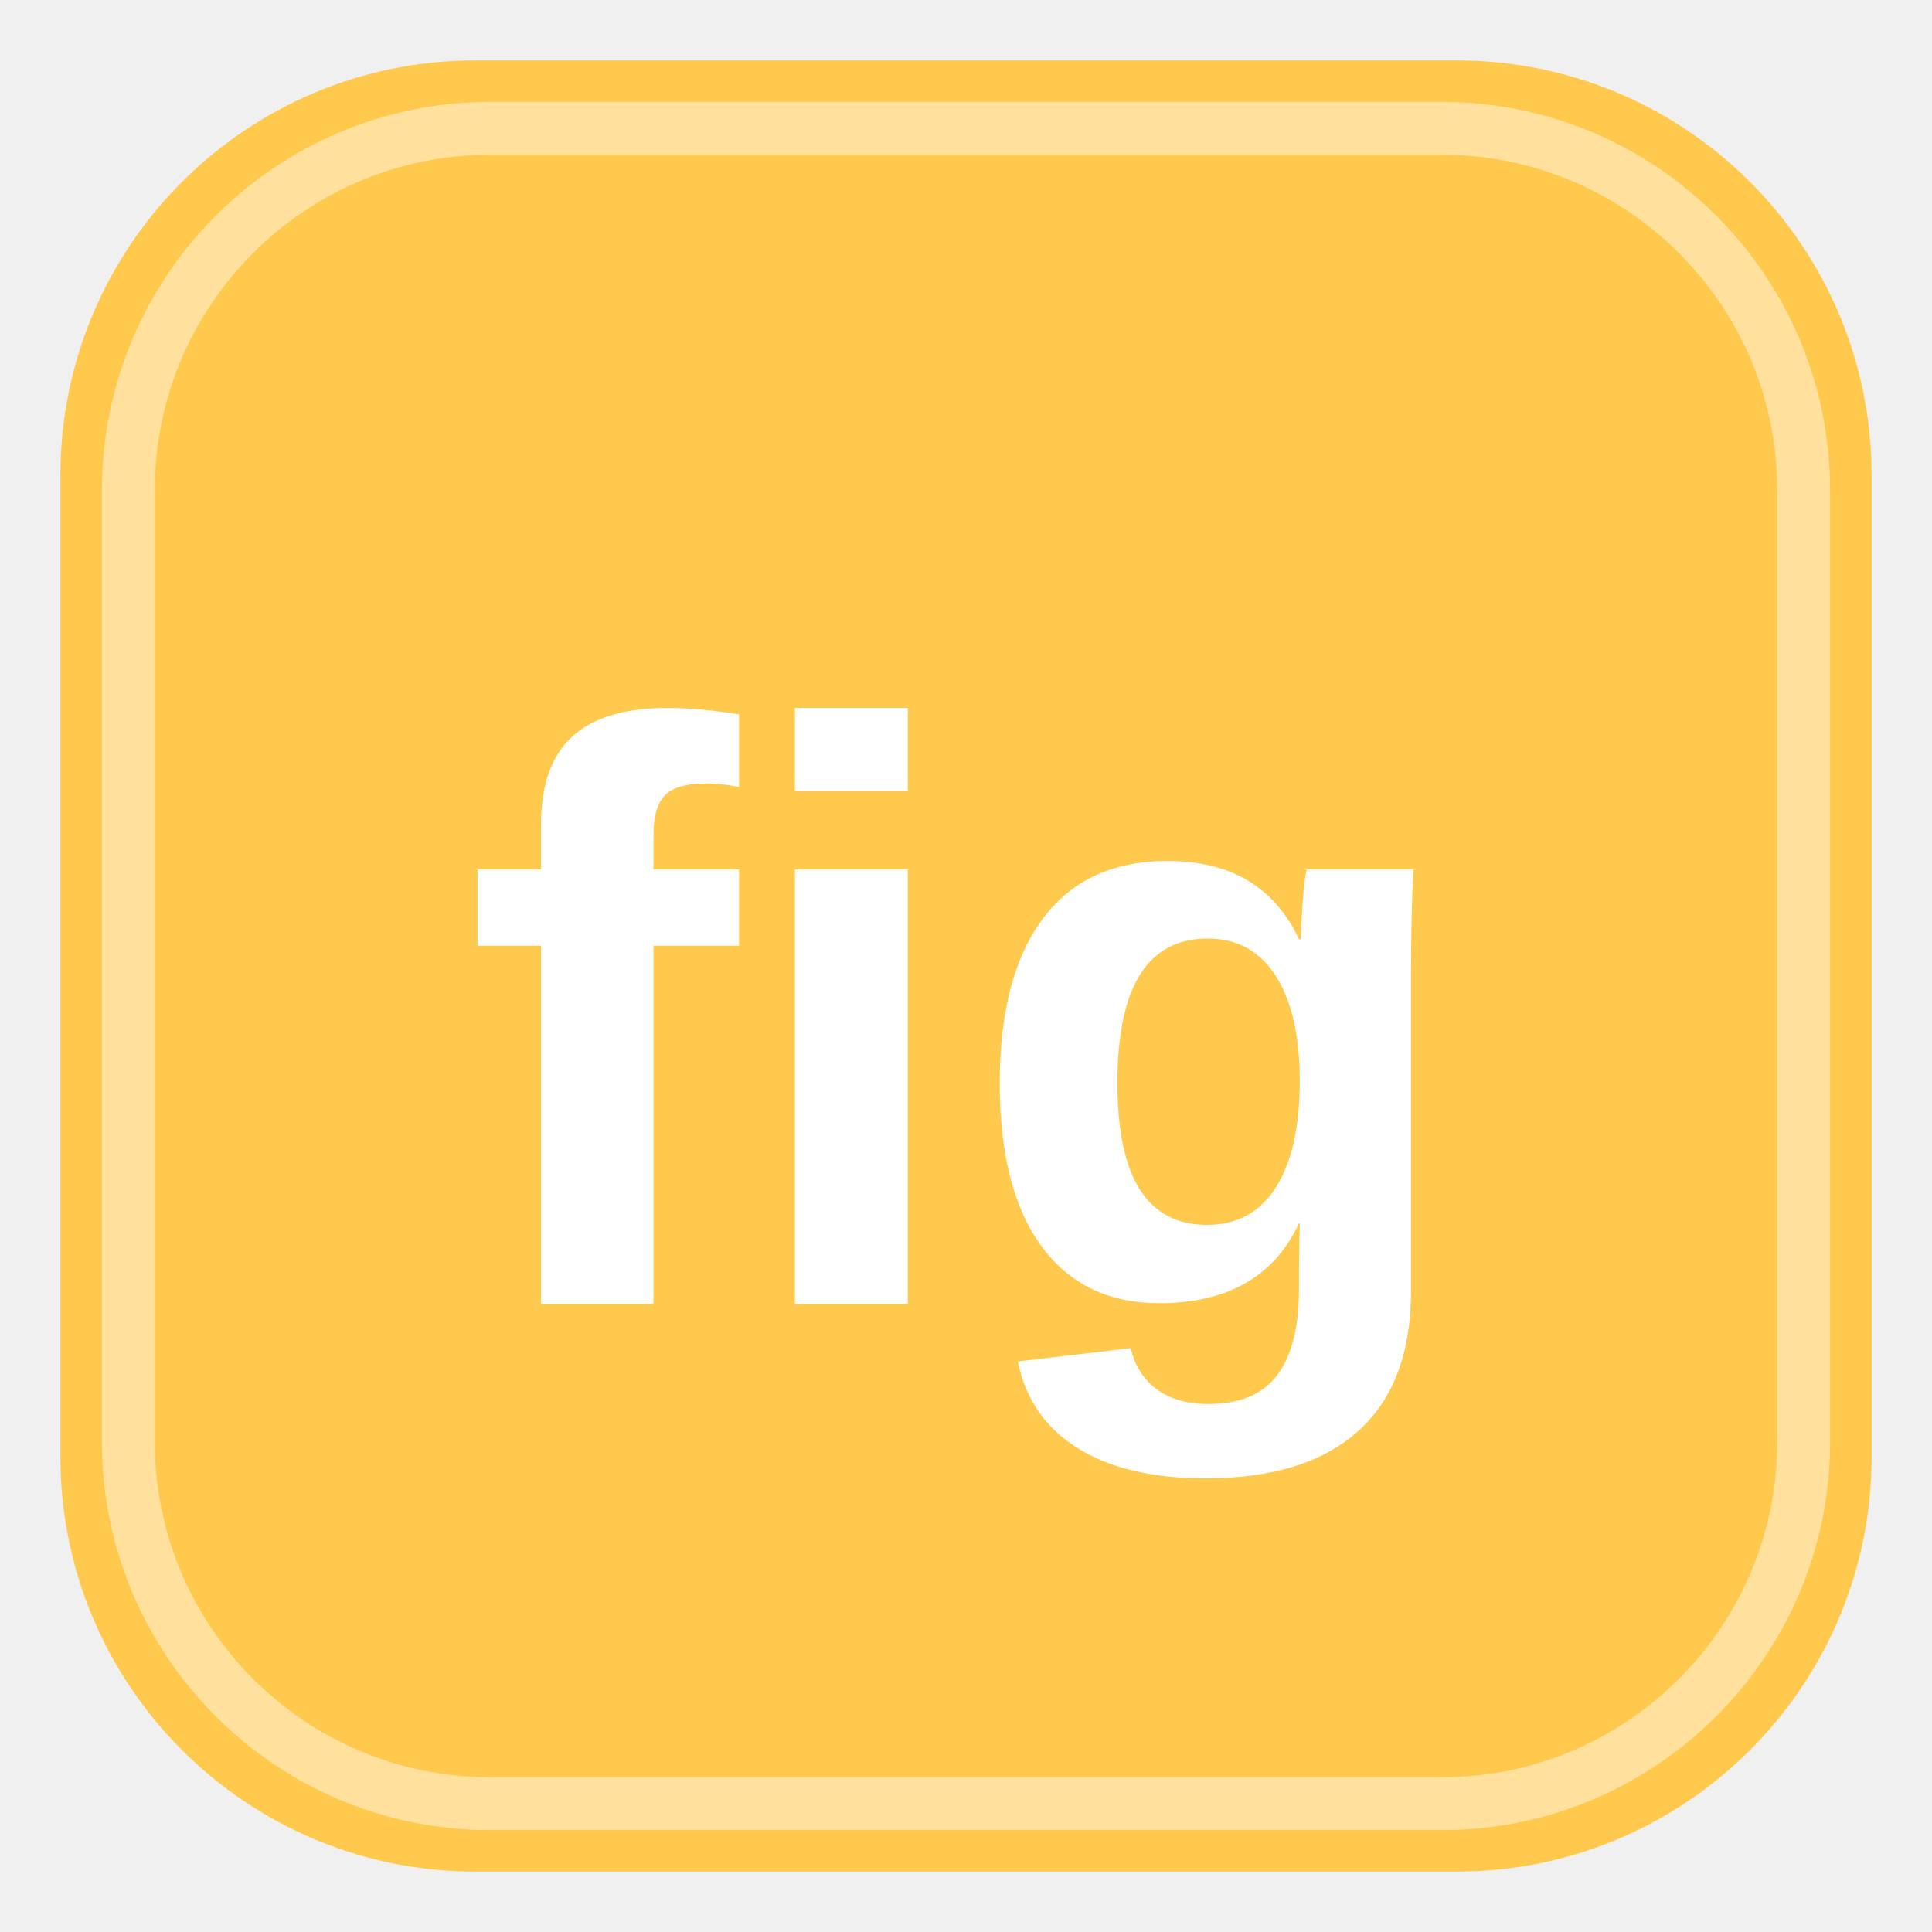
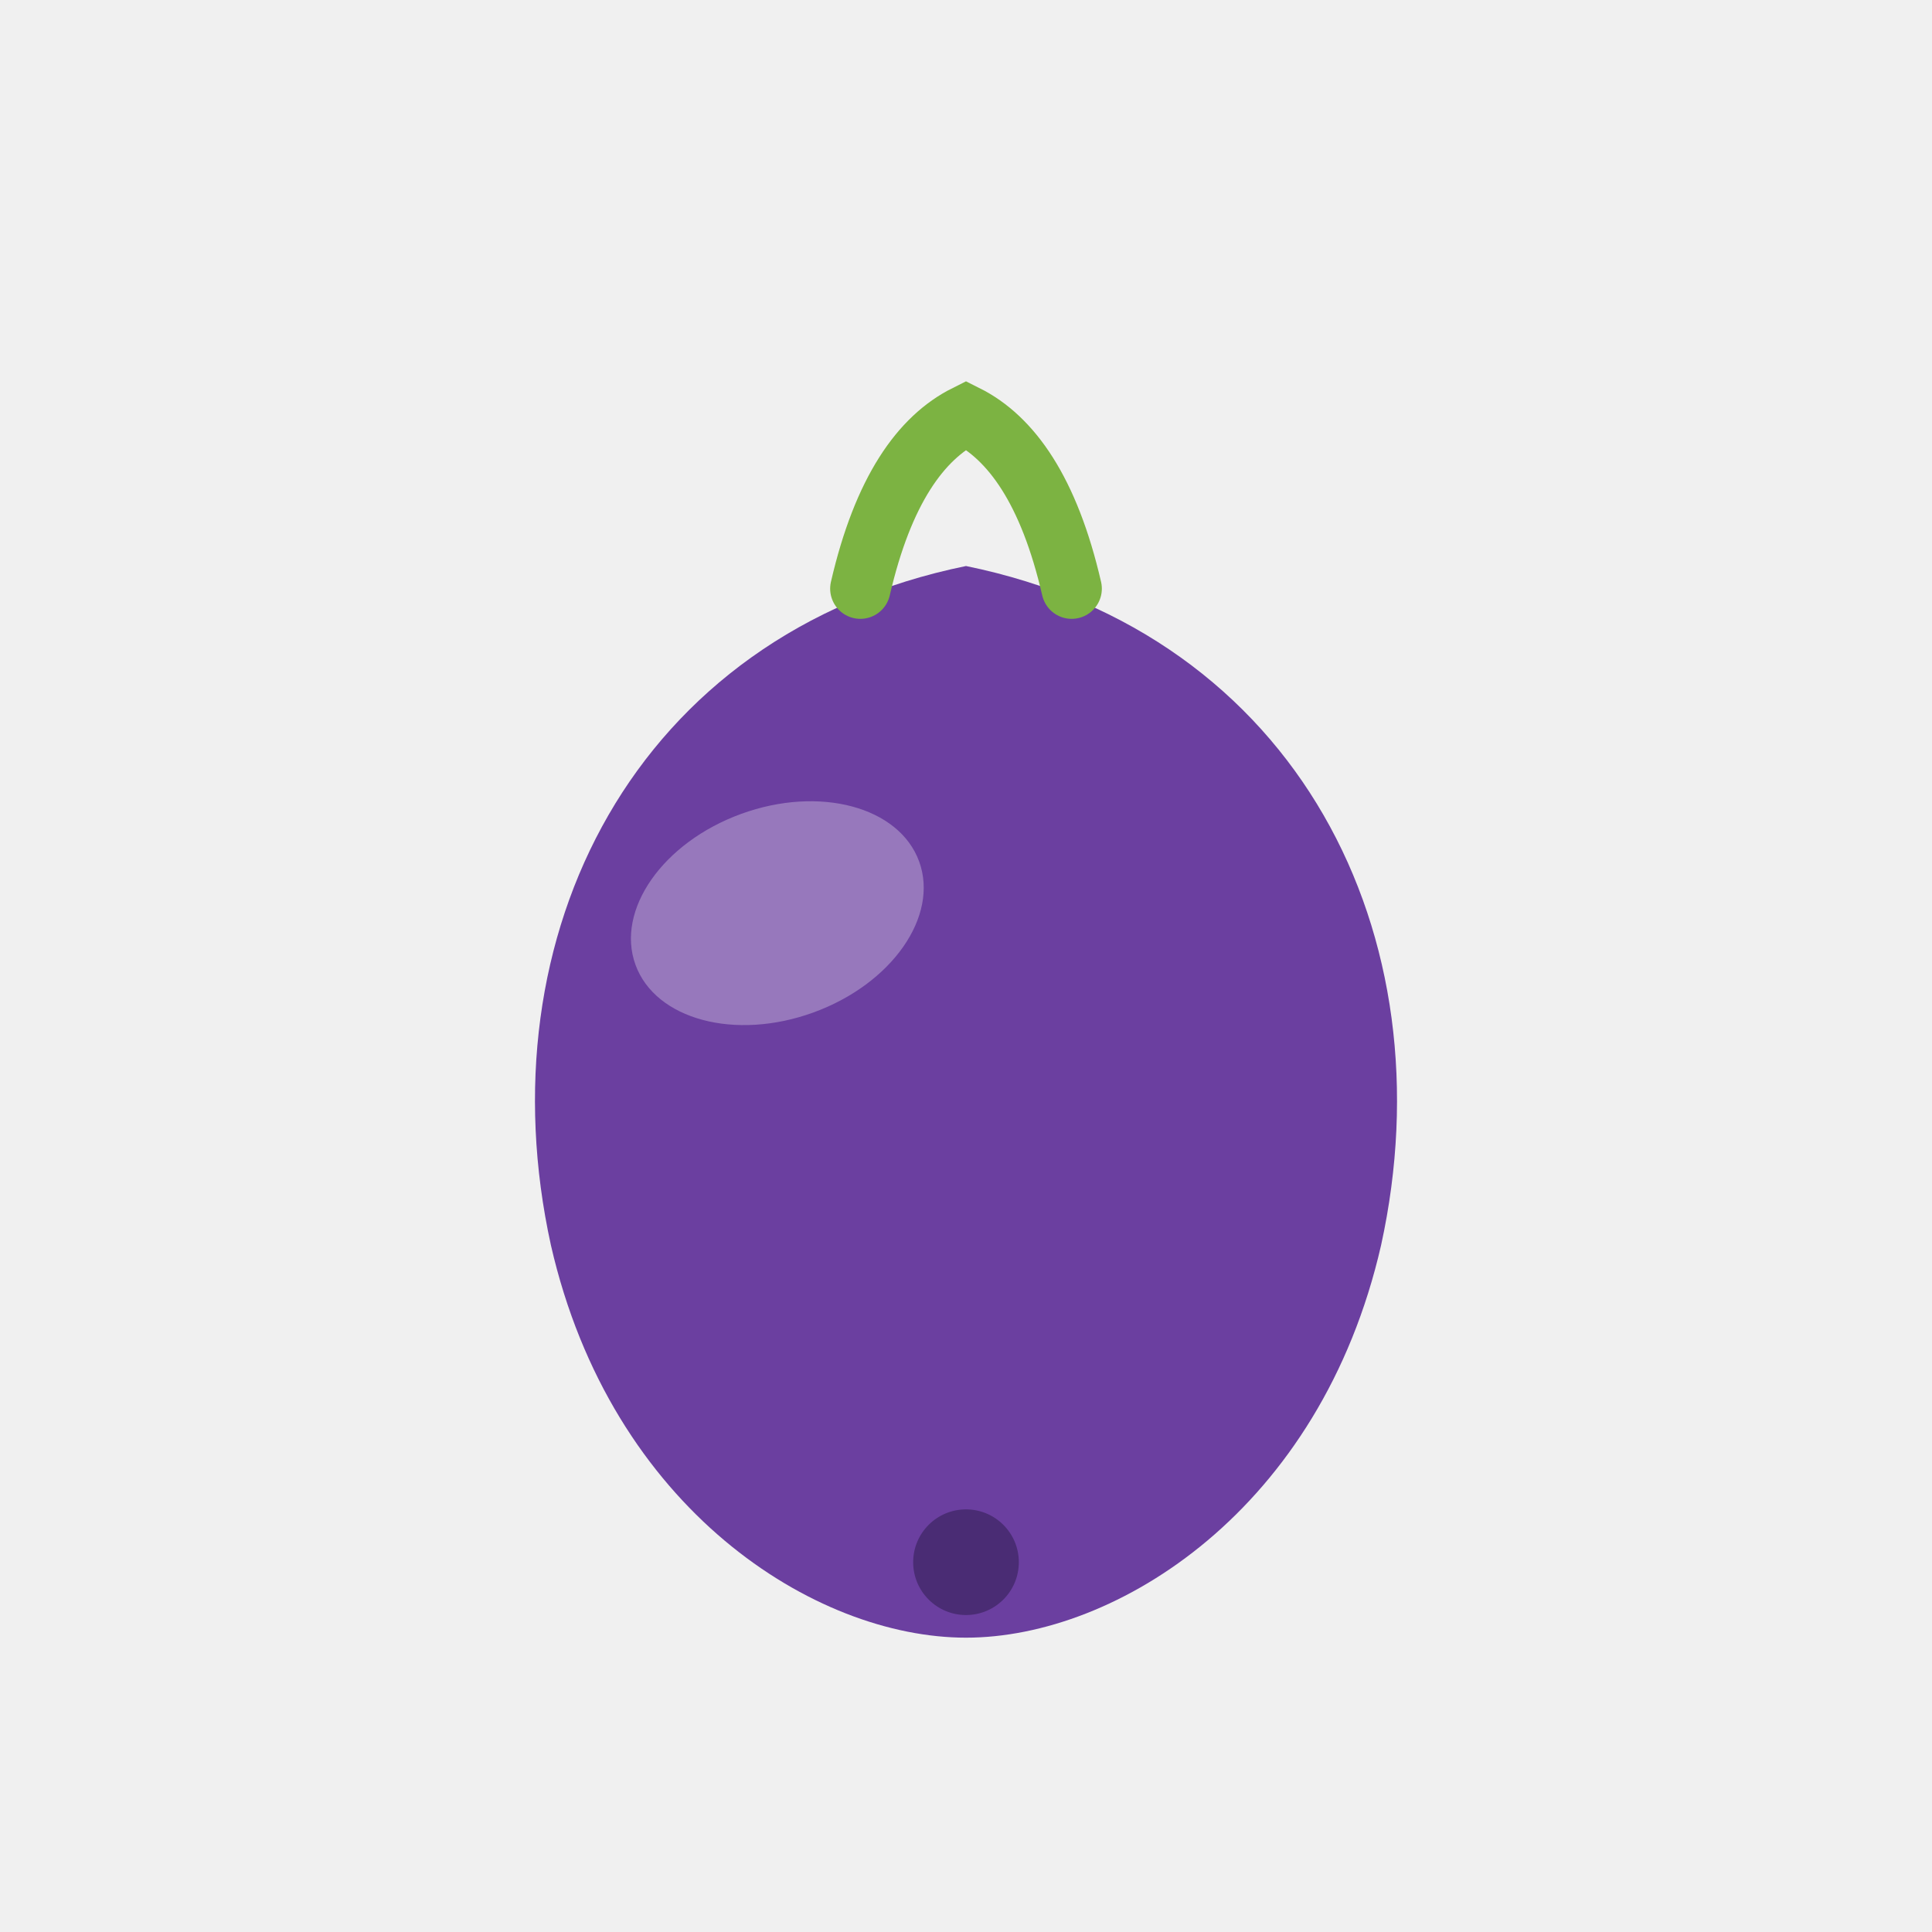
<svg xmlns="http://www.w3.org/2000/svg" width="512" height="512" viewBox="0 0 512 512">
-   <rect x="16" y="16" width="480" height="480" rx="110" fill="#FFC94D" />
-   <rect x="34" y="34" width="444" height="444" rx="96" fill="none" stroke="rgba(255,255,255,0.45)" stroke-width="14" />
-   <text x="256" y="270" font-family="Arial, Helvetica, sans-serif" font-weight="bold" font-size="218" fill="#FFFFFF" text-anchor="middle" dominant-baseline="central">fig</text>
+   <path d="M256 150 C168 168 128 248 146 330 C162 400 216 434 256 434 C296 434 350 400 366 330 C384 248 344 168 256 150 Z" fill="#6B3FA0" />
+   <path d="M228 156 C234 130 244 116 256 110 C268 116 278 130 284 156" stroke="#7CB342" stroke-width="16" fill="none" stroke-linecap="round" />
+   <circle cx="256" cy="414" r="14" fill="#4A2C74" />
+   <ellipse cx="206" cy="242" rx="40" ry="28" fill="#FFFFFF" opacity="0.3" transform="rotate(-20 206 242)" />
</svg>
